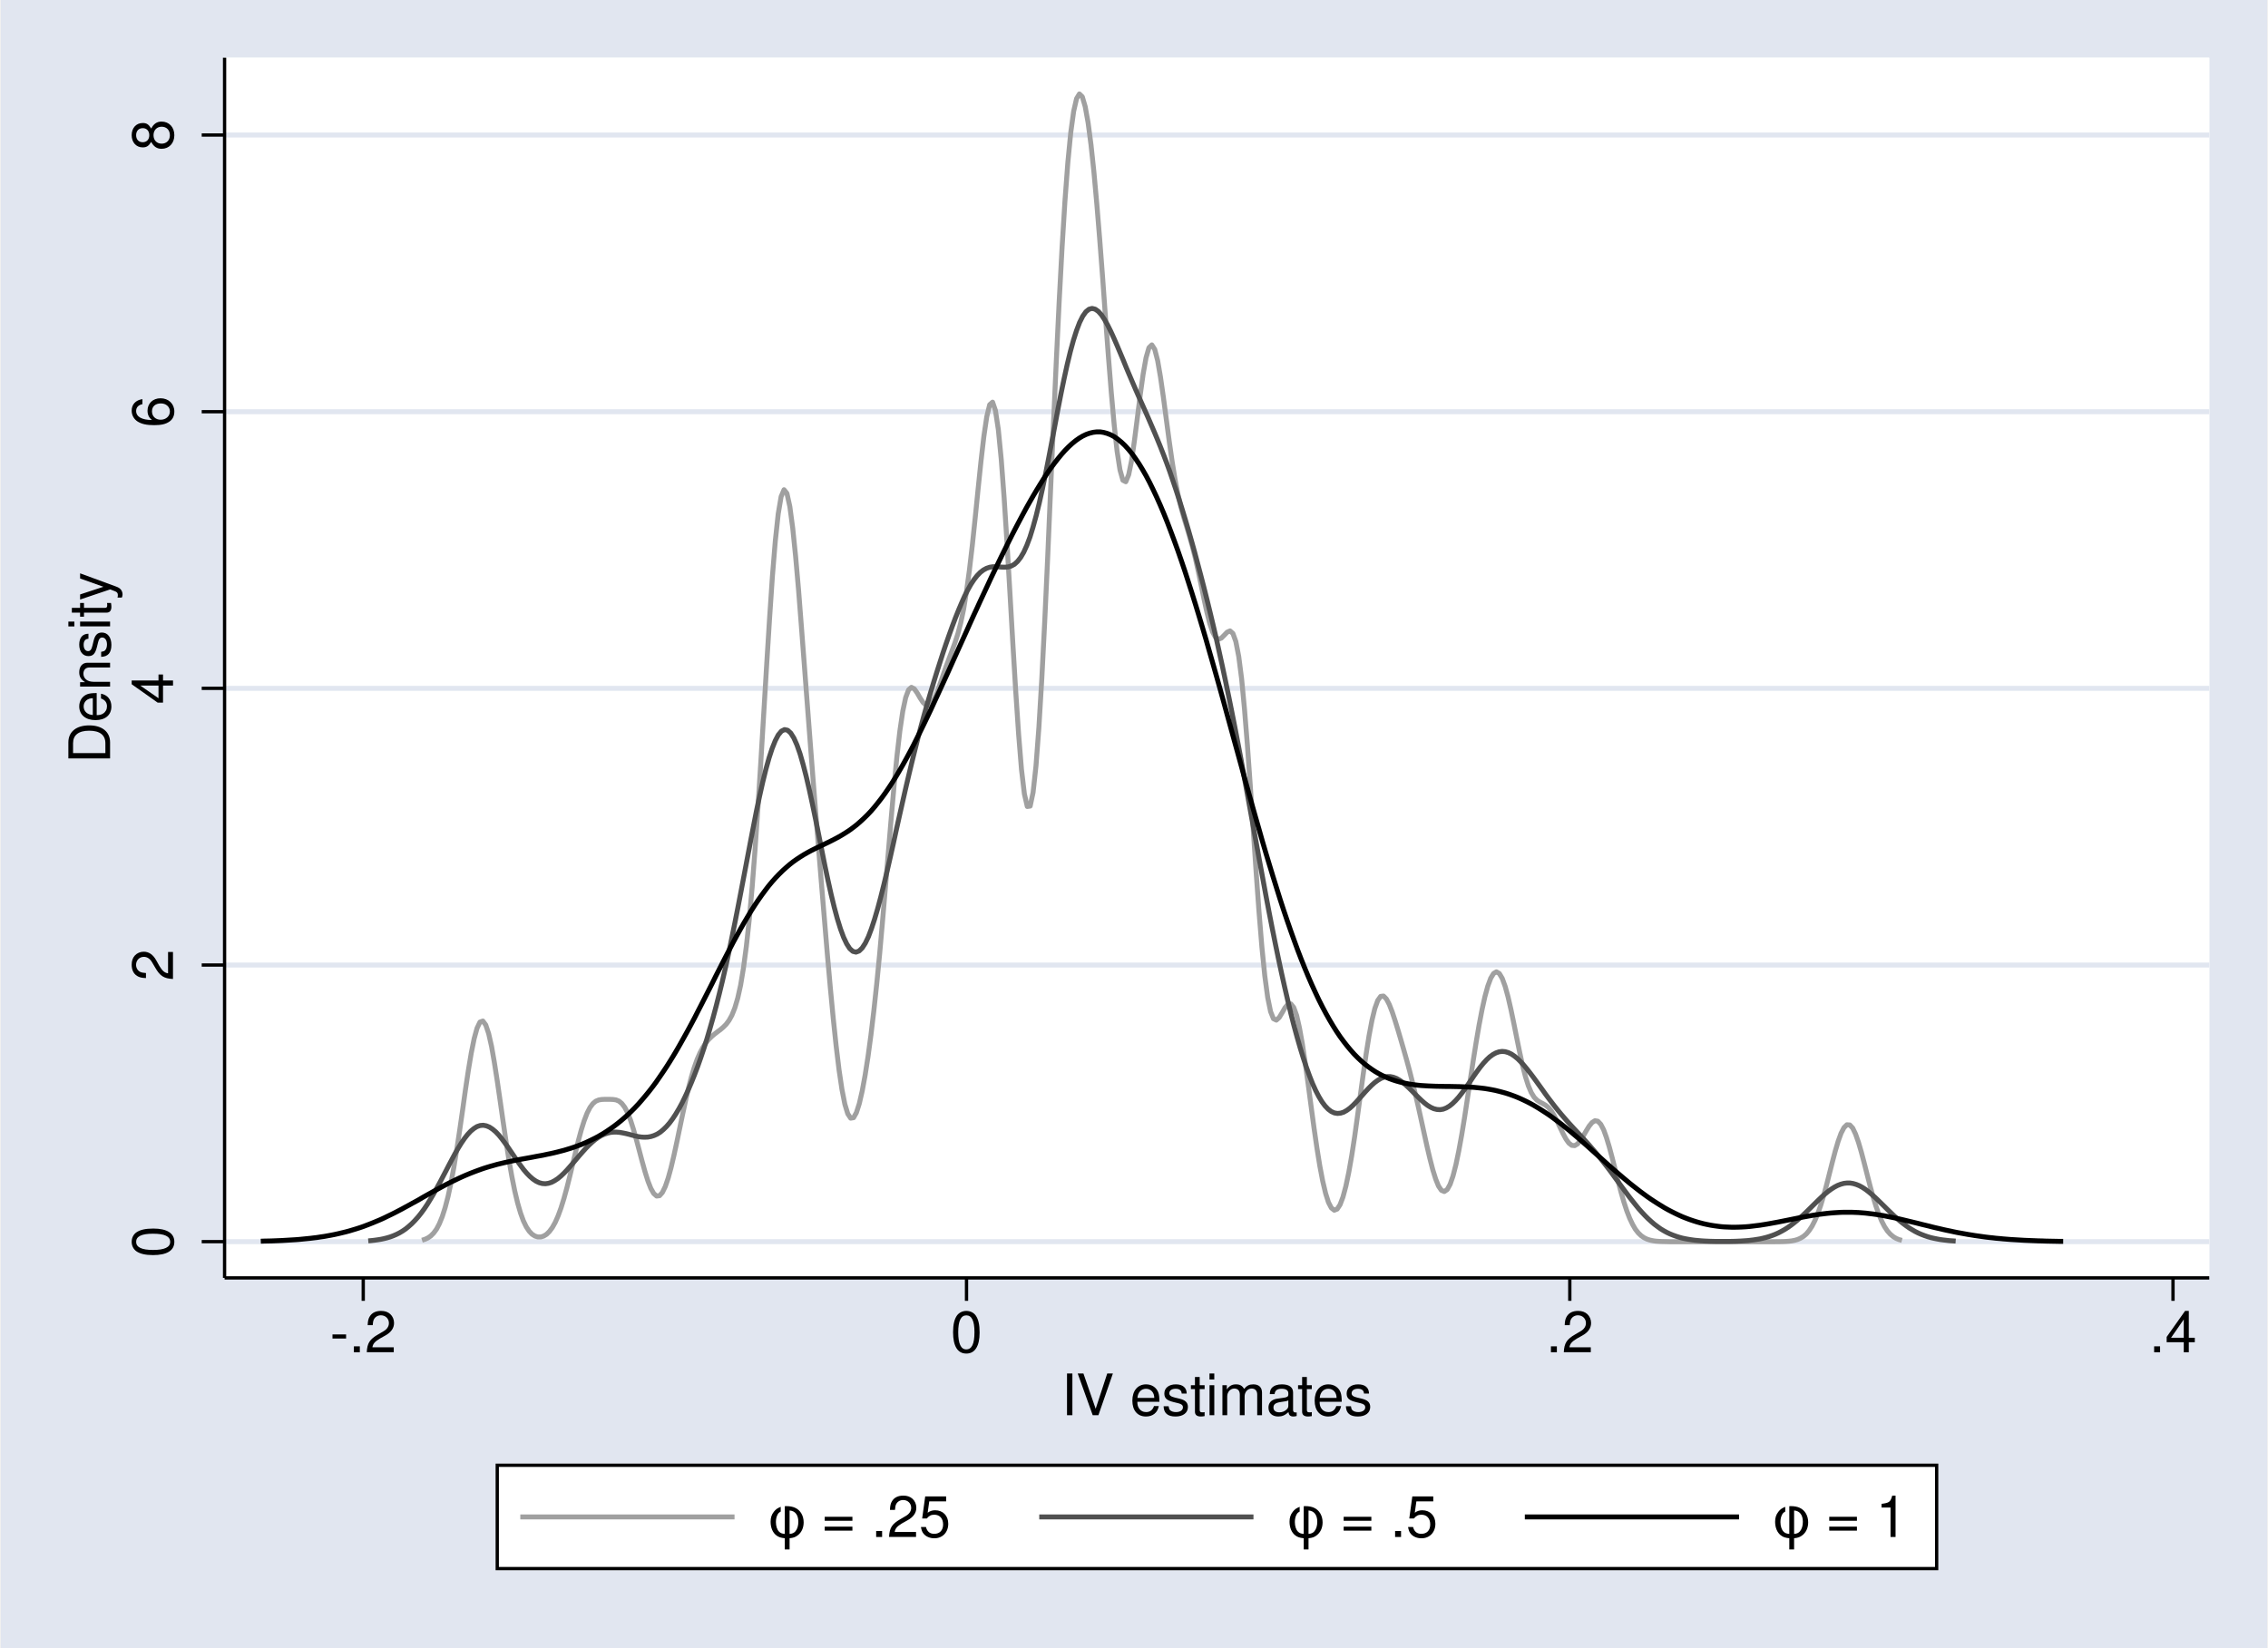
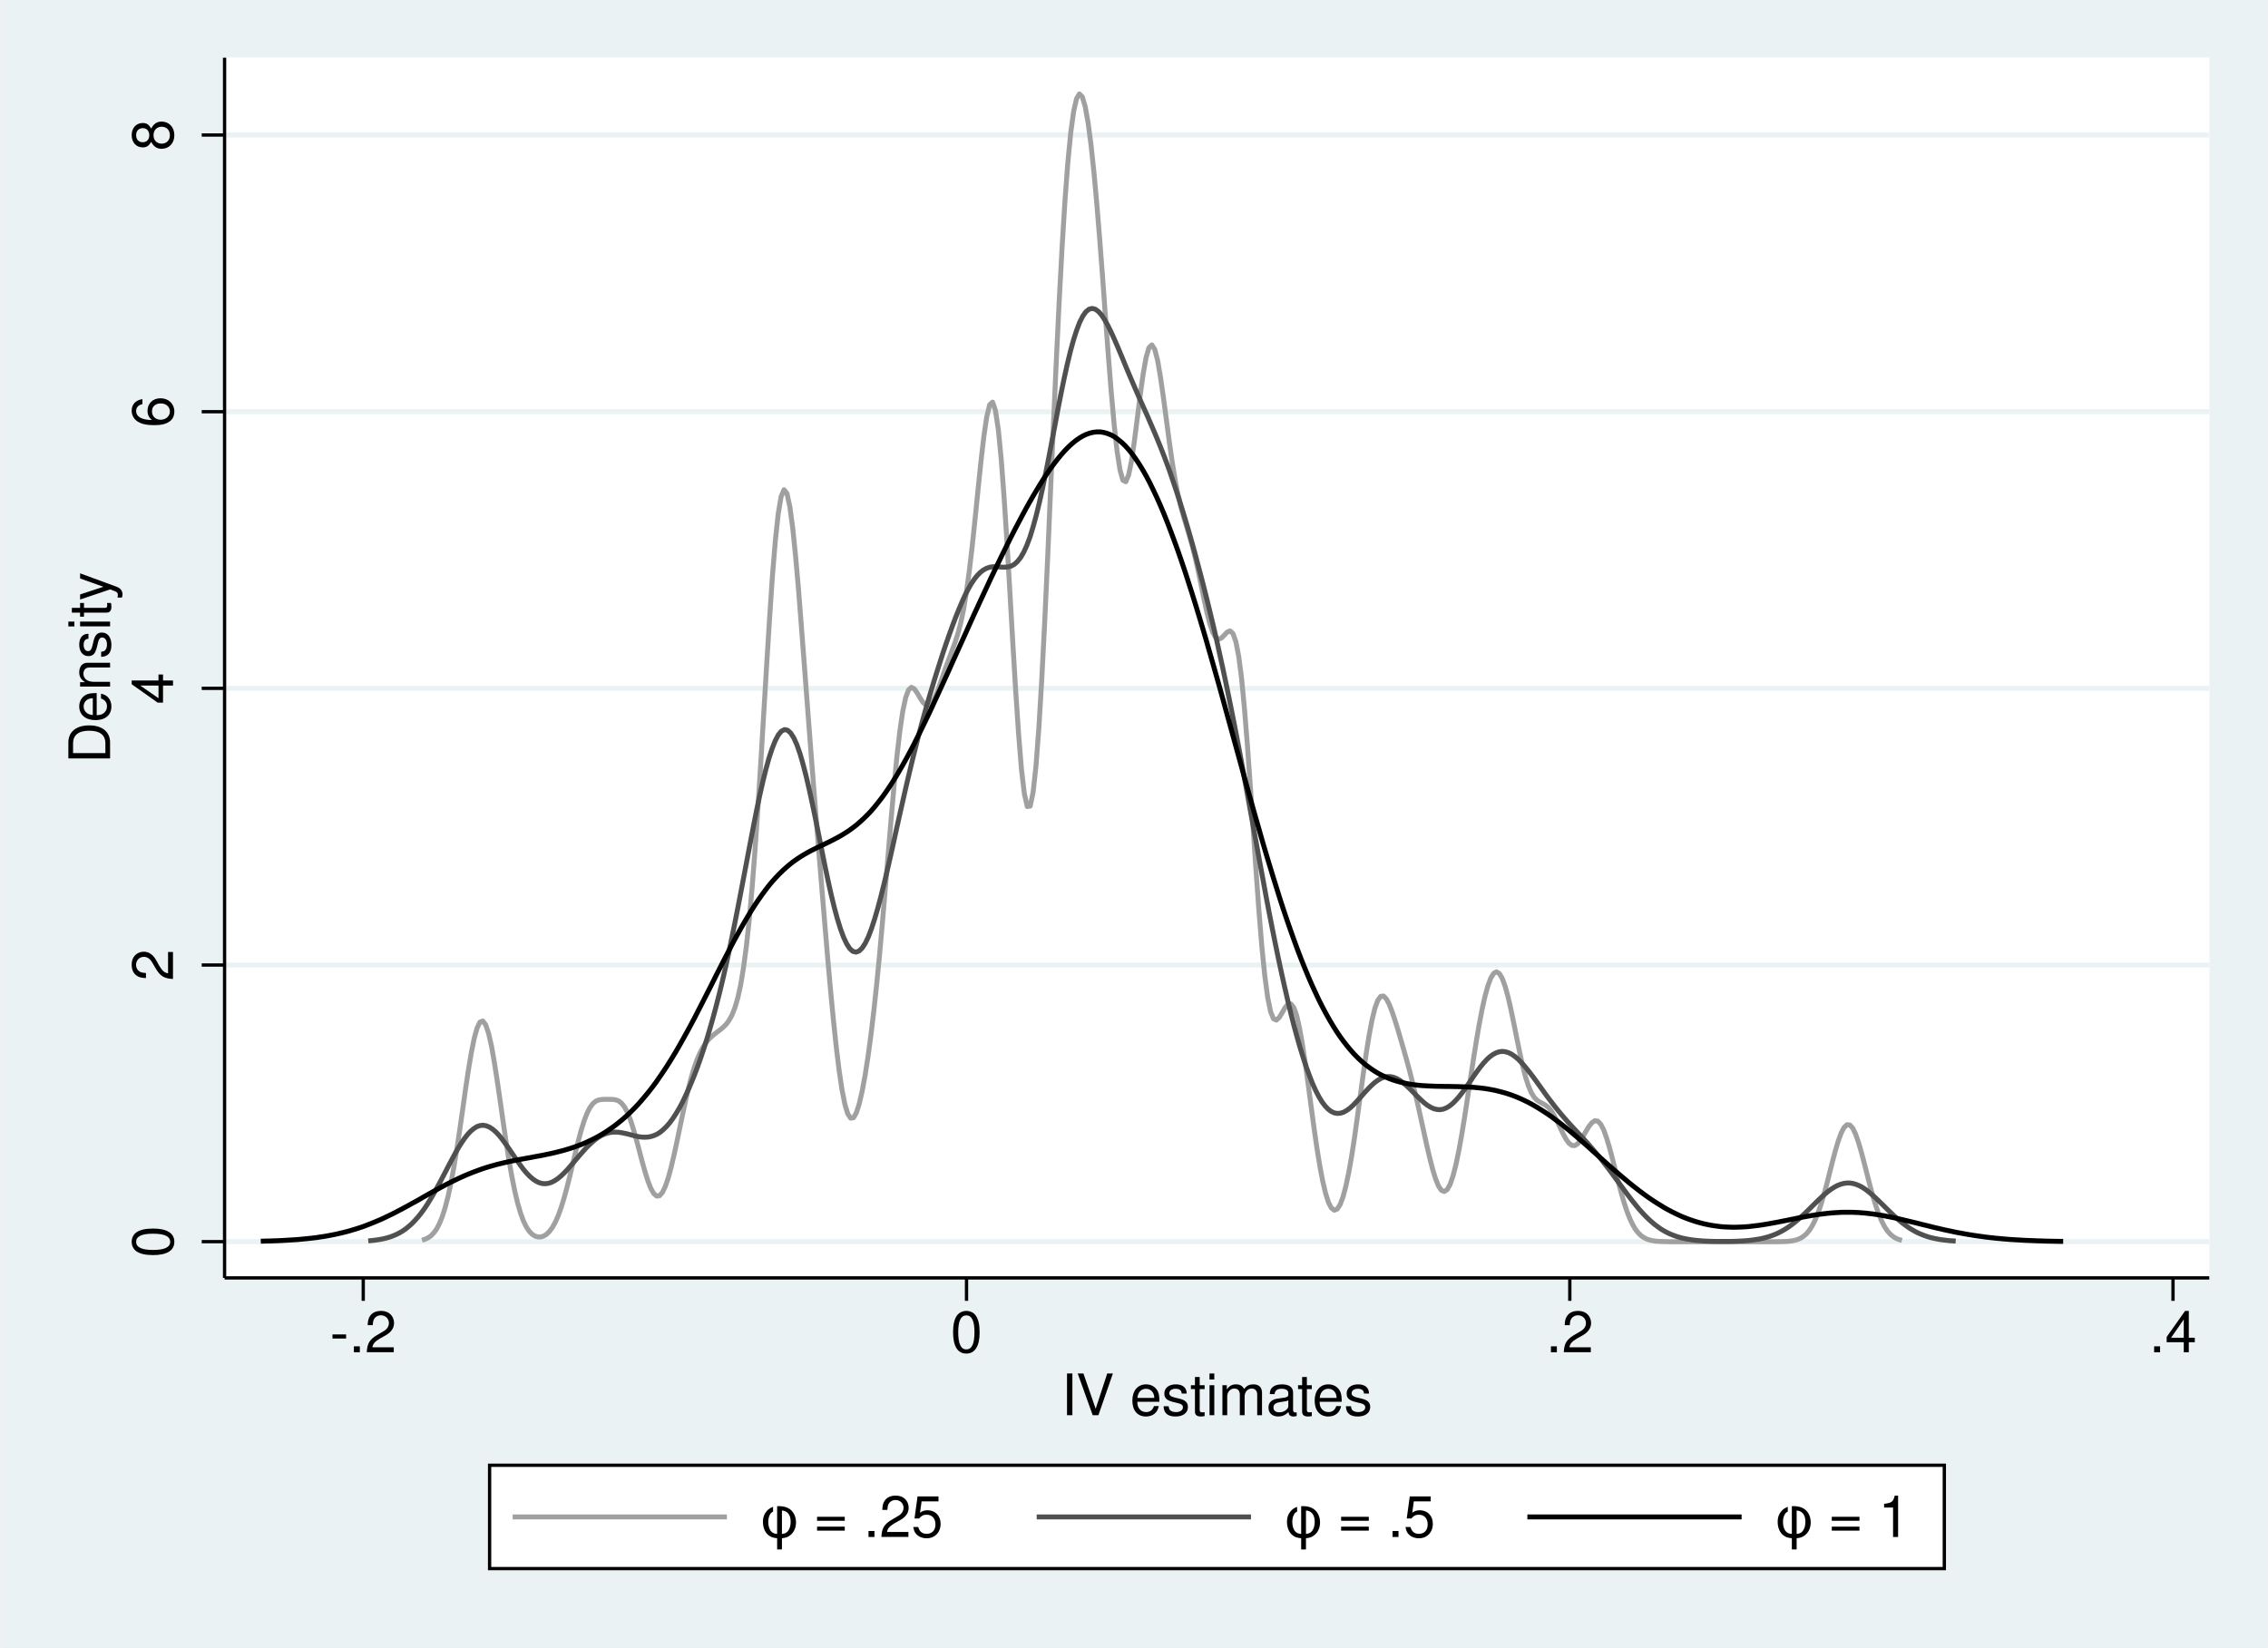
<svg xmlns="http://www.w3.org/2000/svg" version="1.1" width="600px" height="436px" viewBox="0 0 3960 2880">
-   <rect x="0" y="0" width="3960" height="2880" style="fill:#E1E6F0;stroke:none" />
-   <rect x="0.00" y="0.00" width="3959.88" height="2880.00" style="fill:#E1E6F0" />
-   <rect x="2.88" y="2.88" width="3954.12" height="2874.24" style="fill:none;stroke:#E1E6F0;stroke-width:5.76" />
+   <rect x="0" y="0" width="3960" height="2880" style="fill:#EAF2F3;stroke:none" />
+   <rect x="0.00" y="0.00" width="3959.88" height="2880.00" style="fill:#EAF2F3" />
+   <rect x="2.88" y="2.88" width="3954.12" height="2874.24" style="fill:none;stroke:#EAF2F3;stroke-width:5.76" />
  <rect x="390.80" y="100.86" width="3468.22" height="2132.77" style="fill:#FFFFFF" />
  <rect x="393.68" y="103.74" width="3462.46" height="2127.01" style="fill:none;stroke:#FFFFFF;stroke-width:5.76" />
-   <line x1="390.80" y1="2170.27" x2="3859.02" y2="2170.27" style="stroke:#E1E6F0;stroke-width:8.64" />
-   <line x1="390.80" y1="1686.77" x2="3859.02" y2="1686.77" style="stroke:#E1E6F0;stroke-width:8.64" />
-   <line x1="390.80" y1="1203.14" x2="3859.02" y2="1203.14" style="stroke:#E1E6F0;stroke-width:8.64" />
-   <line x1="390.80" y1="719.63" x2="3859.02" y2="719.63" style="stroke:#E1E6F0;stroke-width:8.64" />
-   <line x1="390.80" y1="236.00" x2="3859.02" y2="236.00" style="stroke:#E1E6F0;stroke-width:8.64" />
+   <line x1="390.80" y1="2170.27" x2="3859.02" y2="2170.27" style="stroke:#EAF2F3;stroke-width:8.64" />
+   <line x1="390.80" y1="1686.77" x2="3859.02" y2="1686.77" style="stroke:#EAF2F3;stroke-width:8.64" />
+   <line x1="390.80" y1="1203.14" x2="3859.02" y2="1203.14" style="stroke:#EAF2F3;stroke-width:8.64" />
+   <line x1="390.80" y1="719.63" x2="3859.02" y2="719.63" style="stroke:#EAF2F3;stroke-width:8.64" />
+   <line x1="390.80" y1="236.00" x2="3859.02" y2="236.00" style="stroke:#EAF2F3;stroke-width:8.64" />
  <path d=" M735.82 2167.80 L740.89 2166.19 L745.97 2163.84 L751.04 2160.37 L756.11 2155.30 L761.19 2148.37 L766.14 2138.96 L771.21 2126.46 L776.28 2110.62 L781.36 2091.07 L786.43 2067.43 L791.51 2040.08 L796.58 2009.14 L801.65 1975.48 L806.73 1940.34 L811.68 1904.94 L816.75 1871.16 L821.82 1840.84 L826.90 1815.59 L831.97 1797.15 L837.05 1786.51 L842.12 1784.65 L847.19 1791.46 L852.27 1806.56 L857.34 1828.96 L862.29 1857.30 L867.36 1889.85 L872.44 1924.74 L877.51 1960.26 L882.59 1994.79 L887.66 2027.09 L892.73 2056.05 L897.81 2081.42 L902.88 2102.70 L907.95 2120.15 L912.90 2133.76 L917.98 2144.28 L923.05 2151.96 L928.13 2157.28 L933.20 2160.50 L938.27 2162.10 L943.35 2162.10 L948.42 2160.50 L953.49 2157.40 L958.44 2152.45 L963.52 2145.64 L968.59 2136.61 L973.67 2125.10 L978.74 2111.24 L983.81 2094.91 L988.89 2076.47 L993.96 2056.29 L999.03 2035.26 L1004.11 2014.09 L1009.06 1993.67 L1014.13 1974.99 L1019.21 1958.90 L1024.28 1945.66 L1029.35 1935.76 L1034.43 1928.95 L1039.50 1924.74 L1044.57 1922.64 L1049.65 1921.77 L1054.60 1921.53 L1059.67 1921.53 L1064.74 1921.53 L1069.82 1921.77 L1074.89 1922.52 L1079.97 1924.62 L1085.04 1928.83 L1090.11 1935.51 L1095.19 1945.29 L1100.26 1958.03 L1105.21 1973.75 L1110.29 1991.57 L1115.36 2010.63 L1120.43 2029.81 L1125.51 2048.13 L1130.58 2064.21 L1135.65 2077.21 L1140.73 2086.12 L1145.80 2090.57 L1150.88 2089.96 L1155.83 2084.39 L1160.90 2073.99 L1165.97 2059.26 L1171.05 2040.70 L1176.12 2019.17 L1181.19 1995.78 L1186.27 1971.40 L1191.34 1947.14 L1196.42 1923.75 L1201.37 1902.22 L1206.44 1882.79 L1211.51 1865.96 L1216.59 1851.73 L1221.66 1840.10 L1226.73 1830.57 L1231.81 1822.89 L1236.88 1816.71 L1241.96 1811.76 L1247.03 1807.43 L1251.98 1803.59 L1257.05 1799.88 L1262.13 1795.54 L1267.20 1790.47 L1272.27 1783.66 L1277.35 1774.51 L1282.42 1761.88 L1287.49 1744.81 L1292.57 1721.91 L1297.52 1692.09 L1302.59 1654.09 L1307.67 1607.07 L1312.74 1550.51 L1317.81 1484.80 L1322.89 1410.79 L1327.96 1330.35 L1333.04 1246.20 L1338.11 1161.68 L1343.18 1080.62 L1348.13 1007.23 L1353.21 945.36 L1358.28 898.08 L1363.35 868.01 L1368.43 856.01 L1373.50 862.32 L1378.58 885.46 L1383.65 923.33 L1388.72 972.95 L1393.80 1031.12 L1398.75 1094.73 L1403.82 1161.06 L1408.89 1228.26 L1413.97 1294.84 L1419.04 1360.30 L1424.12 1424.53 L1429.19 1487.52 L1434.26 1549.65 L1439.34 1610.53 L1444.29 1669.81 L1449.36 1726.74 L1454.43 1779.95 L1459.51 1828.22 L1464.58 1870.17 L1469.66 1904.32 L1474.73 1930.07 L1479.80 1946.77 L1484.88 1954.44 L1489.95 1953.58 L1494.90 1944.79 L1499.97 1928.95 L1505.05 1906.92 L1510.12 1879.45 L1515.20 1846.78 L1520.27 1809.28 L1525.34 1766.96 L1530.42 1719.68 L1535.49 1667.83 L1540.44 1611.65 L1545.51 1552.24 L1550.59 1491.23 L1555.66 1430.72 L1560.74 1373.17 L1565.81 1321.32 L1570.88 1277.39 L1575.96 1242.98 L1581.03 1219.22 L1586.10 1205.73 L1591.05 1201.40 L1596.13 1204.13 L1601.20 1211.30 L1606.28 1220.09 L1611.35 1227.76 L1616.42 1232.46 L1621.50 1232.84 L1626.57 1228.50 L1631.64 1219.84 L1636.72 1207.84 L1641.67 1193.85 L1646.74 1179.13 L1651.82 1164.65 L1656.89 1150.91 L1661.96 1137.55 L1667.04 1123.69 L1672.11 1108.09 L1677.18 1088.91 L1682.26 1064.78 L1687.21 1034.33 L1692.28 997.21 L1697.36 953.89 L1702.43 905.75 L1707.50 855.51 L1712.58 806.38 L1717.65 762.70 L1722.72 728.29 L1727.80 707.38 L1732.87 702.92 L1737.82 717.28 L1742.90 750.69 L1747.97 802.42 L1753.04 869.99 L1758.12 949.44 L1763.19 1036.07 L1768.26 1124.43 L1773.34 1208.70 L1778.41 1283.82 L1783.36 1344.71 L1788.44 1387.65 L1793.51 1409.68 L1798.58 1408.94 L1803.66 1385.05 L1808.73 1338.65 L1813.80 1271.57 L1818.88 1186.43 L1823.95 1086.93 L1829.03 977.28 L1833.98 862.07 L1839.05 745.99 L1844.12 633.25 L1849.20 527.93 L1854.27 433.14 L1859.34 351.21 L1864.42 283.77 L1869.49 231.54 L1874.57 194.54 L1879.64 172.39 L1884.59 164.22 L1889.66 169.17 L1894.74 186.37 L1899.81 214.59 L1904.88 253.20 L1909.96 300.85 L1915.03 356.66 L1920.11 418.78 L1925.18 485.36 L1930.13 554.05 L1935.20 621.99 L1940.28 685.84 L1945.35 742.40 L1950.42 788.44 L1955.50 821.35 L1960.57 839.42 L1965.65 842.02 L1970.72 829.77 L1975.79 804.90 L1980.74 770.37 L1985.82 730.64 L1990.89 690.30 L1995.96 653.92 L2001.04 625.33 L2006.11 607.76 L2011.19 602.81 L2016.26 610.73 L2021.33 630.28 L2026.28 659.11 L2031.36 694.38 L2036.43 732.62 L2041.50 770.74 L2046.58 806.26 L2051.65 837.44 L2056.73 863.68 L2061.80 885.46 L2066.87 903.77 L2071.95 920.36 L2076.90 936.94 L2081.97 954.76 L2087.04 974.93 L2092.12 997.58 L2097.19 1021.84 L2102.27 1046.59 L2107.34 1069.85 L2112.41 1089.78 L2117.49 1104.87 L2122.56 1114.16 L2127.51 1117.25 L2132.58 1115.39 L2137.66 1110.32 L2142.73 1105.00 L2147.80 1102.77 L2152.88 1107.23 L2157.95 1121.33 L2163.03 1147.45 L2168.10 1186.80 L2173.05 1238.90 L2178.12 1302.01 L2183.20 1373.17 L2188.27 1448.29 L2193.34 1523.29 L2198.42 1593.45 L2203.49 1655.33 L2208.57 1705.82 L2213.64 1743.57 L2218.71 1768.20 L2223.66 1780.57 L2228.74 1783.05 L2233.81 1778.47 L2238.89 1770.05 L2243.96 1761.27 L2249.03 1755.32 L2254.11 1754.71 L2259.18 1761.02 L2264.25 1775.00 L2269.20 1796.78 L2274.28 1825.12 L2279.35 1858.78 L2284.43 1895.66 L2289.50 1933.90 L2294.57 1971.40 L2299.65 2006.55 L2304.72 2037.98 L2309.79 2064.59 L2314.87 2086.00 L2319.82 2101.59 L2324.89 2111.36 L2329.97 2115.32 L2335.04 2113.34 L2340.11 2105.67 L2345.19 2092.18 L2350.26 2073.25 L2355.33 2049.12 L2360.41 2020.28 L2365.48 1987.49 L2370.43 1951.72 L2375.51 1914.60 L2380.58 1877.47 L2385.65 1842.20 L2390.73 1810.40 L2395.80 1783.54 L2400.87 1762.75 L2405.95 1748.64 L2411.02 1741.59 L2415.97 1740.97 L2421.05 1746.04 L2426.12 1755.70 L2431.19 1768.69 L2436.27 1784.04 L2441.34 1800.50 L2446.41 1817.70 L2451.49 1835.27 L2456.56 1853.21 L2461.64 1871.90 L2466.59 1891.58 L2471.66 1912.24 L2476.73 1934.15 L2481.81 1957.04 L2486.88 1980.31 L2491.95 2003.33 L2497.03 2024.98 L2502.10 2044.54 L2507.18 2060.87 L2512.13 2073.12 L2517.20 2080.55 L2522.27 2082.65 L2527.35 2079.19 L2532.42 2070.03 L2537.49 2055.43 L2542.57 2035.63 L2547.64 2011.25 L2552.72 1983.28 L2557.79 1952.34 L2562.74 1919.67 L2567.81 1886.26 L2572.89 1853.21 L2577.96 1821.41 L2583.03 1791.71 L2588.11 1765.10 L2593.18 1742.21 L2598.26 1723.64 L2603.33 1709.91 L2608.40 1701.49 L2613.35 1698.65 L2618.43 1701.62 L2623.50 1710.15 L2628.57 1724.02 L2633.65 1742.45 L2638.72 1764.61 L2643.80 1788.99 L2648.87 1814.36 L2653.94 1839.11 L2658.89 1861.88 L2663.97 1881.55 L2669.04 1897.52 L2674.11 1909.52 L2679.19 1917.81 L2684.26 1923.01 L2689.34 1926.35 L2694.41 1928.95 L2699.48 1931.92 L2704.56 1936.13 L2709.51 1942.32 L2714.58 1950.48 L2719.65 1960.26 L2724.73 1971.03 L2729.80 1981.55 L2734.88 1990.95 L2739.95 1998.01 L2745.02 2001.97 L2750.10 2002.46 L2755.05 1999.49 L2760.12 1993.43 L2765.19 1985.38 L2770.27 1976.60 L2775.34 1968.31 L2780.42 1962.12 L2785.49 1958.90 L2790.56 1959.77 L2795.64 1965.09 L2800.71 1974.74 L2805.66 1988.48 L2810.73 2005.31 L2815.81 2024.37 L2820.88 2044.41 L2825.96 2064.46 L2831.03 2083.64 L2836.10 2101.09 L2841.18 2116.56 L2846.25 2129.56 L2851.32 2140.20 L2856.27 2148.74 L2861.35 2155.17 L2866.42 2160.00 L2871.50 2163.47 L2876.57 2165.94 L2881.64 2167.55 L2886.72 2168.66 L2891.79 2169.41 L2896.86 2169.78 L2901.81 2170.02 L2906.89 2170.15 L2911.96 2170.27 L2917.04 2170.40 L2922.11 2170.40 L2927.18 2170.40 L2932.26 2170.40 L2937.33 2170.40 L2942.40 2170.40 L2947.48 2170.40 L2952.43 2170.40 L2957.50 2170.40 L2962.58 2170.40 L2967.65 2170.40 L2972.72 2170.40 L2977.80 2170.40 L2982.87 2170.40 L2987.94 2170.40 L2993.02 2170.40 L2997.97 2170.40 L3003.04 2170.40 L3008.12 2170.40 L3013.19 2170.40 L3018.26 2170.40 L3023.34 2170.40 L3028.41 2170.40 L3033.48 2170.40 L3038.56 2170.40 L3043.63 2170.40 L3048.58 2170.40 L3053.66 2170.40 L3058.73 2170.40 L3063.80 2170.40 L3068.88 2170.40 L3073.95 2170.40 L3079.02 2170.40 L3084.10 2170.40 L3089.17 2170.40 L3094.25 2170.40 L3099.20 2170.40 L3104.27 2170.27 L3109.34 2170.27 L3114.42 2170.15 L3119.49 2169.90 L3124.56 2169.53 L3129.64 2168.91 L3134.71 2167.92 L3139.79 2166.44 L3144.74 2164.21 L3149.81 2161.11 L3154.88 2156.78 L3159.96 2150.72 L3165.03 2142.92 L3170.10 2132.90 L3175.18 2120.65 L3180.25 2106.04 L3185.33 2089.21 L3190.40 2070.53 L3195.35 2050.85 L3200.42 2030.92 L3205.50 2011.74 L3210.57 1994.66 L3215.64 1980.68 L3220.72 1970.90 L3225.79 1965.95 L3230.87 1966.33 L3235.94 1971.77 L3240.89 1982.17 L3245.96 1996.52 L3251.04 2013.85 L3256.11 2033.15 L3261.18 2053.08 L3266.26 2072.75 L3271.33 2091.19 L3276.41 2107.78 L3281.48 2122.13 L3286.55 2134.26 L3291.50 2143.91 L3296.58 2151.58 L3301.65 2157.28 L3306.72 2161.49 L3311.80 2164.58 L3316.87 2166.68 L3321.95 2168.04" stroke-linejoin="round" style="fill:none;stroke:#A0A0A0;stroke-width:8.64" />
  <path d=" M641.89 2168.91 L647.34 2168.42 L652.78 2167.80 L658.23 2167.05 L663.67 2166.19 L668.99 2165.07 L674.44 2163.71 L679.88 2162.10 L685.33 2160.12 L690.77 2157.77 L696.22 2155.05 L701.66 2151.83 L707.11 2148.12 L712.43 2143.79 L717.87 2138.96 L723.32 2133.39 L728.76 2127.33 L734.21 2120.52 L739.65 2113.10 L745.10 2104.93 L750.42 2096.27 L755.87 2087.11 L761.31 2077.33 L766.76 2067.31 L772.20 2056.91 L777.65 2046.52 L783.09 2036.00 L788.54 2025.73 L793.86 2015.83 L799.30 2006.42 L804.75 1997.63 L810.19 1989.71 L815.64 1982.78 L821.08 1976.97 L826.53 1972.51 L831.85 1969.17 L837.29 1967.32 L842.74 1966.82 L848.18 1967.81 L853.63 1970.04 L859.07 1973.63 L864.52 1978.21 L869.96 1983.90 L875.28 1990.46 L880.73 1997.76 L886.17 2005.43 L891.62 2013.48 L897.06 2021.52 L902.51 2029.44 L907.95 2036.99 L913.28 2044.17 L918.72 2050.60 L924.17 2056.17 L929.61 2060.87 L935.06 2064.59 L940.50 2067.18 L945.95 2068.67 L951.39 2069.04 L956.71 2068.30 L962.16 2066.57 L967.60 2063.72 L973.05 2060.13 L978.49 2055.68 L983.94 2050.48 L989.38 2044.79 L994.70 2038.72 L1000.15 2032.41 L1005.59 2025.97 L1011.04 2019.54 L1016.48 2013.35 L1021.93 2007.29 L1027.37 2001.72 L1032.82 1996.64 L1038.14 1992.07 L1043.58 1988.23 L1049.03 1984.89 L1054.47 1982.41 L1059.92 1980.56 L1065.36 1979.32 L1070.81 1978.82 L1076.13 1978.82 L1081.58 1979.32 L1087.02 1980.31 L1092.46 1981.42 L1097.91 1982.78 L1103.36 1984.27 L1108.80 1985.63 L1114.12 1986.74 L1119.57 1987.49 L1125.01 1987.73 L1130.46 1987.49 L1135.90 1986.50 L1141.35 1984.76 L1146.79 1982.29 L1152.24 1978.82 L1157.56 1974.37 L1163.00 1969.05 L1168.45 1962.74 L1173.89 1955.43 L1179.34 1947.14 L1184.78 1937.99 L1190.23 1927.96 L1195.55 1916.95 L1200.99 1905.19 L1206.44 1892.44 L1211.88 1878.95 L1217.33 1864.60 L1222.77 1849.25 L1228.22 1833.04 L1233.66 1815.96 L1238.98 1797.77 L1244.43 1778.71 L1249.88 1758.42 L1255.32 1737.01 L1260.77 1714.61 L1266.21 1690.97 L1271.66 1666.22 L1276.98 1640.36 L1282.42 1613.63 L1287.87 1586.03 L1293.31 1557.81 L1298.76 1529.23 L1304.20 1500.52 L1309.65 1471.93 L1315.09 1443.84 L1320.41 1416.73 L1325.86 1390.87 L1331.30 1366.74 L1336.75 1344.59 L1342.19 1325.03 L1347.64 1308.33 L1353.08 1294.71 L1358.40 1284.57 L1363.85 1278.01 L1369.29 1275.28 L1374.74 1276.40 L1380.18 1281.35 L1385.63 1290.01 L1391.07 1302.26 L1396.52 1317.85 L1401.84 1336.42 L1407.29 1357.58 L1412.73 1380.97 L1418.18 1406.09 L1423.62 1432.33 L1429.07 1459.31 L1434.51 1486.41 L1439.83 1513.14 L1445.28 1538.88 L1450.72 1563.26 L1456.17 1585.78 L1461.61 1605.95 L1467.06 1623.53 L1472.50 1638.25 L1477.95 1649.76 L1483.27 1658.05 L1488.71 1662.88 L1494.16 1664.24 L1499.60 1662.26 L1505.05 1656.94 L1510.49 1648.53 L1515.94 1637.14 L1521.26 1623.03 L1526.70 1606.45 L1532.15 1587.89 L1537.59 1567.47 L1543.04 1545.69 L1548.48 1522.79 L1553.93 1499.03 L1559.37 1474.77 L1564.70 1450.27 L1570.14 1425.89 L1575.59 1401.76 L1581.03 1377.88 L1586.48 1354.61 L1591.92 1331.96 L1597.37 1310.06 L1602.69 1288.90 L1608.13 1268.35 L1613.58 1248.43 L1619.02 1229.25 L1624.47 1210.68 L1629.91 1192.62 L1635.36 1175.04 L1640.80 1157.96 L1646.12 1141.38 L1651.57 1125.29 L1657.01 1109.70 L1662.46 1094.60 L1667.90 1080.12 L1673.35 1066.51 L1678.79 1053.64 L1684.11 1041.76 L1689.56 1030.99 L1695.00 1021.34 L1700.45 1013.05 L1705.89 1006.12 L1711.34 1000.55 L1716.78 996.34 L1722.23 993.37 L1727.55 991.52 L1733.00 990.65 L1738.44 990.53 L1743.89 990.90 L1749.33 991.27 L1754.78 991.39 L1760.22 990.90 L1765.54 989.29 L1770.99 986.32 L1776.43 981.37 L1781.88 974.44 L1787.32 965.16 L1792.77 953.15 L1798.21 938.67 L1803.53 921.35 L1808.98 901.55 L1814.42 879.39 L1819.87 855.02 L1825.31 828.90 L1830.76 801.43 L1836.20 773.09 L1841.65 744.38 L1846.97 715.92 L1852.41 688.20 L1857.86 661.84 L1863.30 637.08 L1868.75 614.56 L1874.19 594.64 L1879.64 577.56 L1884.96 563.58 L1890.41 552.68 L1895.85 545.01 L1901.30 540.56 L1906.74 539.07 L1912.19 540.43 L1917.63 544.27 L1923.08 550.33 L1928.40 558.38 L1933.84 568.03 L1939.29 578.92 L1944.73 590.80 L1950.18 603.30 L1955.62 616.17 L1961.07 629.16 L1966.39 642.28 L1971.83 655.15 L1977.28 667.90 L1982.72 680.52 L1988.17 692.90 L1993.61 705.15 L1999.06 717.40 L2004.50 729.53 L2009.82 741.90 L2015.27 754.53 L2020.71 767.52 L2026.16 780.89 L2031.60 794.75 L2037.05 809.10 L2042.49 824.08 L2047.82 839.67 L2053.26 855.88 L2058.71 872.59 L2064.15 890.04 L2069.59 907.98 L2075.04 926.42 L2080.49 945.48 L2085.93 965.03 L2091.25 985.08 L2096.70 1005.62 L2102.14 1026.66 L2107.59 1048.32 L2113.03 1070.59 L2118.48 1093.37 L2123.92 1116.75 L2129.24 1140.89 L2134.69 1165.76 L2140.13 1191.38 L2145.58 1217.61 L2151.02 1244.59 L2156.47 1272.19 L2161.91 1300.41 L2167.36 1329.24 L2172.68 1358.57 L2178.12 1388.15 L2183.57 1417.97 L2189.01 1447.92 L2194.46 1477.87 L2199.90 1507.69 L2205.35 1537.15 L2210.67 1566.11 L2216.11 1594.69 L2221.56 1622.54 L2227.01 1649.64 L2232.45 1675.87 L2237.90 1701.24 L2243.34 1725.62 L2248.79 1749.14 L2254.11 1771.41 L2259.55 1792.70 L2265.00 1812.75 L2270.44 1831.68 L2275.89 1849.38 L2281.33 1865.71 L2286.78 1880.69 L2292.10 1894.18 L2297.54 1906.18 L2302.99 1916.70 L2308.43 1925.73 L2313.88 1933.04 L2319.32 1938.73 L2324.77 1942.81 L2330.21 1945.29 L2335.53 1946.15 L2340.98 1945.66 L2346.42 1943.93 L2351.87 1940.83 L2357.31 1936.87 L2362.76 1931.92 L2368.20 1926.35 L2373.53 1920.41 L2378.97 1914.35 L2384.42 1908.16 L2389.86 1902.34 L2395.30 1896.90 L2400.75 1892.07 L2406.20 1888.11 L2411.64 1884.90 L2416.96 1882.79 L2422.41 1881.80 L2427.85 1881.80 L2433.30 1882.92 L2438.74 1885.02 L2444.19 1888.11 L2449.63 1891.95 L2454.95 1896.53 L2460.40 1901.60 L2465.84 1906.92 L2471.29 1912.49 L2476.73 1917.94 L2482.18 1923.14 L2487.62 1927.96 L2492.94 1932.05 L2498.39 1935.39 L2503.83 1937.86 L2509.28 1939.22 L2514.72 1939.59 L2520.17 1938.73 L2525.61 1936.62 L2531.06 1933.41 L2536.38 1929.20 L2541.82 1923.88 L2547.27 1917.81 L2552.72 1910.88 L2558.16 1903.58 L2563.61 1895.79 L2569.05 1887.87 L2574.37 1879.94 L2579.82 1872.27 L2585.26 1864.97 L2590.71 1858.29 L2596.15 1852.35 L2601.60 1847.27 L2607.04 1843.31 L2612.49 1840.34 L2617.81 1838.49 L2623.25 1837.74 L2628.70 1838.24 L2634.14 1839.85 L2639.59 1842.45 L2645.03 1846.16 L2650.48 1850.62 L2655.80 1855.94 L2661.24 1861.88 L2666.69 1868.44 L2672.13 1875.37 L2677.58 1882.54 L2683.02 1889.97 L2688.47 1897.52 L2693.91 1905.07 L2699.24 1912.62 L2704.68 1919.92 L2710.13 1927.10 L2715.57 1934.15 L2721.02 1940.96 L2726.46 1947.51 L2731.91 1953.83 L2737.23 1960.01 L2742.67 1965.95 L2748.12 1971.89 L2753.56 1977.71 L2759.01 1983.53 L2764.45 1989.34 L2769.90 1995.28 L2775.34 2001.35 L2780.66 2007.54 L2786.11 2013.85 L2791.55 2020.28 L2797.00 2027.09 L2802.44 2034.02 L2807.89 2041.07 L2813.33 2048.25 L2818.65 2055.68 L2824.10 2063.10 L2829.54 2070.53 L2834.99 2077.95 L2840.43 2085.25 L2845.88 2092.55 L2851.32 2099.48 L2856.77 2106.29 L2862.09 2112.85 L2867.54 2118.91 L2872.98 2124.73 L2878.43 2130.18 L2883.87 2135.13 L2889.32 2139.83 L2894.76 2143.91 L2900.08 2147.75 L2905.53 2151.09 L2910.97 2154.06 L2916.42 2156.66 L2921.86 2158.89 L2927.31 2160.87 L2932.75 2162.60 L2938.20 2164.08 L2943.52 2165.20 L2948.96 2166.19 L2954.41 2167.05 L2959.85 2167.80 L2965.30 2168.29 L2970.74 2168.79 L2976.19 2169.16 L2981.51 2169.41 L2986.95 2169.65 L2992.40 2169.78 L2997.84 2169.90 L3003.29 2169.90 L3008.73 2169.90 L3014.18 2169.90 L3019.62 2169.90 L3024.95 2169.78 L3030.39 2169.65 L3035.84 2169.41 L3041.28 2169.16 L3046.73 2168.79 L3052.17 2168.42 L3057.62 2167.80 L3062.94 2167.18 L3068.38 2166.31 L3073.83 2165.45 L3079.27 2164.21 L3084.72 2162.85 L3090.16 2161.24 L3095.61 2159.38 L3100.93 2157.28 L3106.37 2154.80 L3111.82 2151.96 L3117.26 2148.86 L3122.71 2145.40 L3128.15 2141.56 L3133.60 2137.35 L3139.04 2132.90 L3144.36 2128.20 L3149.81 2123.25 L3155.25 2118.05 L3160.70 2112.73 L3166.14 2107.28 L3171.59 2101.96 L3177.03 2096.64 L3182.36 2091.56 L3187.80 2086.74 L3193.25 2082.28 L3198.69 2078.32 L3204.14 2074.86 L3209.58 2072.01 L3215.03 2069.91 L3220.47 2068.42 L3225.79 2067.80 L3231.24 2067.80 L3236.68 2068.67 L3242.13 2070.28 L3247.57 2072.51 L3253.02 2075.48 L3258.46 2079.06 L3263.78 2083.15 L3269.23 2087.73 L3274.67 2092.55 L3280.12 2097.75 L3285.56 2103.07 L3291.01 2108.39 L3296.45 2113.84 L3301.90 2119.04 L3307.22 2124.24 L3312.66 2129.19 L3318.11 2133.89 L3323.55 2138.22 L3329.00 2142.30 L3334.44 2146.14 L3339.89 2149.48 L3345.21 2152.57 L3350.66 2155.30 L3356.10 2157.65 L3361.55 2159.75 L3366.99 2161.61 L3372.44 2163.22 L3377.88 2164.46 L3383.33 2165.57 L3388.65 2166.56 L3394.09 2167.30 L3399.54 2167.92 L3404.98 2168.54 L3410.43 2168.91 L3415.87 2169.28" stroke-linejoin="round" style="fill:none;stroke:#505050;stroke-width:8.64" />
  <path d=" M454.04 2169.53 L460.23 2169.28 L466.41 2169.16 L472.60 2169.03 L478.79 2168.79 L484.85 2168.54 L491.04 2168.29 L497.23 2167.92 L503.42 2167.55 L509.60 2167.18 L515.67 2166.81 L521.85 2166.31 L528.04 2165.69 L534.23 2165.07 L540.42 2164.46 L546.48 2163.71 L552.67 2162.97 L558.86 2161.98 L565.04 2161.11 L571.23 2160.00 L577.29 2158.89 L583.48 2157.65 L589.67 2156.29 L595.86 2154.80 L602.04 2153.32 L608.11 2151.71 L614.29 2149.85 L620.48 2148.00 L626.67 2146.02 L632.86 2143.91 L639.04 2141.56 L645.11 2139.21 L651.30 2136.73 L657.48 2134.14 L663.67 2131.54 L669.86 2128.69 L675.92 2125.72 L682.11 2122.75 L688.30 2119.66 L694.49 2116.44 L700.67 2113.22 L706.74 2109.88 L712.92 2106.54 L719.11 2103.07 L725.30 2099.73 L731.49 2096.27 L737.55 2092.68 L743.74 2089.21 L749.93 2085.75 L756.11 2082.28 L762.30 2078.94 L768.36 2075.60 L774.55 2072.26 L780.74 2069.04 L786.93 2065.95 L793.11 2062.98 L799.18 2060.01 L805.37 2057.16 L811.55 2054.44 L817.74 2051.84 L823.93 2049.36 L830.12 2047.01 L836.18 2044.79 L842.37 2042.56 L848.55 2040.58 L854.74 2038.72 L860.93 2036.99 L866.99 2035.26 L873.18 2033.77 L879.37 2032.29 L885.56 2030.92 L891.74 2029.56 L897.81 2028.33 L903.99 2027.09 L910.18 2025.97 L916.37 2024.86 L922.56 2023.75 L928.62 2022.63 L934.81 2021.40 L941.00 2020.28 L947.18 2019.17 L953.37 2017.81 L959.43 2016.57 L965.62 2015.21 L971.81 2013.72 L978.00 2012.11 L984.18 2010.51 L990.25 2008.65 L996.44 2006.79 L1002.62 2004.69 L1008.81 2002.46 L1015.00 2000.11 L1021.19 1997.51 L1027.25 1994.66 L1033.44 1991.69 L1039.62 1988.60 L1045.81 1985.14 L1052.00 1981.55 L1058.06 1977.71 L1064.25 1973.50 L1070.44 1969.17 L1076.63 1964.47 L1082.81 1959.52 L1088.88 1954.32 L1095.06 1948.75 L1101.25 1942.81 L1107.44 1936.62 L1113.63 1930.07 L1119.69 1923.14 L1125.88 1915.83 L1132.07 1908.28 L1138.25 1900.36 L1144.44 1892.07 L1150.50 1883.29 L1156.69 1874.25 L1162.88 1864.97 L1169.07 1855.19 L1175.25 1845.17 L1181.44 1834.77 L1187.51 1824.13 L1193.69 1813.12 L1199.88 1801.98 L1206.07 1790.47 L1212.26 1778.84 L1218.32 1766.96 L1224.51 1754.95 L1230.69 1742.83 L1236.88 1730.70 L1243.07 1718.45 L1249.13 1706.19 L1255.32 1694.07 L1261.51 1681.94 L1267.70 1669.93 L1273.88 1658.05 L1279.95 1646.42 L1286.13 1635.04 L1292.32 1623.90 L1298.51 1613.01 L1304.70 1602.61 L1310.76 1592.46 L1316.95 1582.81 L1323.14 1573.53 L1329.32 1564.74 L1335.51 1556.33 L1341.57 1548.41 L1347.76 1540.98 L1353.95 1534.05 L1360.14 1527.62 L1366.32 1521.55 L1372.51 1515.98 L1378.58 1510.79 L1384.76 1505.96 L1390.95 1501.63 L1397.14 1497.55 L1403.33 1493.71 L1409.39 1490.24 L1415.58 1486.90 L1421.76 1483.81 L1427.95 1480.72 L1434.14 1477.87 L1440.20 1474.90 L1446.39 1471.93 L1452.58 1468.83 L1458.77 1465.62 L1464.95 1462.28 L1471.02 1458.69 L1477.20 1454.85 L1483.39 1450.77 L1489.58 1446.19 L1495.77 1441.36 L1501.83 1436.04 L1508.02 1430.35 L1514.21 1424.28 L1520.39 1417.72 L1526.58 1410.55 L1532.64 1403.00 L1538.83 1395.08 L1545.02 1386.54 L1551.21 1377.50 L1557.39 1368.10 L1563.58 1358.20 L1569.65 1347.93 L1575.83 1337.28 L1582.02 1326.15 L1588.21 1314.64 L1594.40 1302.88 L1600.46 1290.75 L1606.65 1278.38 L1612.83 1265.75 L1619.02 1252.88 L1625.21 1239.89 L1631.27 1226.65 L1637.46 1213.28 L1643.65 1199.79 L1649.84 1186.30 L1656.02 1172.69 L1662.09 1159.08 L1668.27 1145.34 L1674.46 1131.61 L1680.65 1117.99 L1686.84 1104.38 L1692.90 1090.77 L1699.09 1077.15 L1705.28 1063.79 L1711.46 1050.30 L1717.65 1037.06 L1723.84 1023.82 L1729.90 1010.70 L1736.09 997.83 L1742.28 984.96 L1748.46 972.21 L1754.65 959.71 L1760.72 947.34 L1766.90 935.08 L1773.09 923.08 L1779.28 911.32 L1785.47 899.69 L1791.53 888.43 L1797.72 877.41 L1803.90 866.65 L1810.09 856.25 L1816.28 846.11 L1822.34 836.45 L1828.53 827.05 L1834.72 818.14 L1840.91 809.72 L1847.09 801.80 L1853.16 794.38 L1859.34 787.45 L1865.53 781.13 L1871.72 775.44 L1877.91 770.37 L1883.97 766.04 L1890.16 762.32 L1896.35 759.35 L1902.53 757.13 L1908.72 755.64 L1914.91 754.90 L1920.97 754.90 L1927.16 755.89 L1933.35 757.62 L1939.53 760.10 L1945.72 763.44 L1951.79 767.77 L1957.97 772.84 L1964.16 778.66 L1970.35 785.47 L1976.54 793.01 L1982.60 801.55 L1988.79 810.71 L1994.97 820.86 L2001.16 831.63 L2007.35 843.38 L2013.41 855.76 L2019.60 868.88 L2025.79 882.74 L2031.98 897.34 L2038.16 912.68 L2044.23 928.65 L2050.41 945.23 L2056.60 962.31 L2062.79 980.13 L2068.98 998.45 L2075.04 1017.26 L2081.23 1036.56 L2087.42 1056.36 L2093.60 1076.66 L2099.79 1097.20 L2105.98 1118.24 L2112.04 1139.53 L2118.23 1161.06 L2124.42 1182.84 L2130.60 1204.87 L2136.79 1227.14 L2142.86 1249.42 L2149.04 1271.82 L2155.23 1294.34 L2161.42 1316.74 L2167.61 1339.26 L2173.67 1361.54 L2179.86 1383.82 L2186.04 1405.84 L2192.23 1427.75 L2198.42 1449.28 L2204.48 1470.69 L2210.67 1491.73 L2216.86 1512.27 L2223.05 1532.57 L2229.23 1552.37 L2235.30 1571.80 L2241.48 1590.73 L2247.67 1609.05 L2253.86 1626.87 L2260.05 1644.19 L2266.11 1660.78 L2272.30 1676.86 L2278.49 1692.33 L2284.67 1707.18 L2290.86 1721.42 L2297.05 1734.91 L2303.11 1747.78 L2309.30 1760.03 L2315.49 1771.66 L2321.67 1782.67 L2327.86 1793.07 L2333.93 1802.72 L2340.11 1811.88 L2346.30 1820.30 L2352.49 1828.22 L2358.68 1835.64 L2364.74 1842.45 L2370.93 1848.76 L2377.11 1854.58 L2383.30 1859.90 L2389.49 1864.72 L2395.55 1869.05 L2401.74 1873.14 L2407.93 1876.73 L2414.11 1879.94 L2420.30 1882.79 L2426.37 1885.39 L2432.55 1887.62 L2438.74 1889.60 L2444.93 1891.33 L2451.12 1892.82 L2457.30 1894.05 L2463.37 1895.17 L2469.55 1896.03 L2475.74 1896.78 L2481.93 1897.39 L2488.12 1897.77 L2494.18 1898.14 L2500.37 1898.38 L2506.56 1898.63 L2512.74 1898.76 L2518.93 1898.88 L2525.00 1899.00 L2531.18 1899.00 L2537.37 1899.13 L2543.56 1899.25 L2549.75 1899.37 L2555.81 1899.62 L2562.00 1899.87 L2568.18 1900.24 L2574.37 1900.61 L2580.56 1901.23 L2586.62 1901.85 L2592.81 1902.59 L2599.00 1903.58 L2605.19 1904.70 L2611.37 1905.93 L2617.44 1907.42 L2623.62 1909.03 L2629.81 1910.76 L2636.00 1912.74 L2642.19 1914.97 L2648.37 1917.32 L2654.44 1919.92 L2660.63 1922.76 L2666.81 1925.73 L2673.00 1928.95 L2679.19 1932.42 L2685.25 1936.01 L2691.44 1939.84 L2697.63 1943.80 L2703.81 1947.89 L2710.00 1952.22 L2716.07 1956.80 L2722.25 1961.38 L2728.44 1966.20 L2734.63 1971.15 L2740.82 1976.10 L2746.88 1981.30 L2753.07 1986.50 L2759.25 1991.82 L2765.44 1997.26 L2771.63 2002.71 L2777.69 2008.15 L2783.88 2013.72 L2790.07 2019.29 L2796.26 2024.74 L2802.44 2030.31 L2808.51 2035.75 L2814.69 2041.20 L2820.88 2046.64 L2827.07 2051.96 L2833.26 2057.28 L2839.44 2062.48 L2845.51 2067.56 L2851.70 2072.51 L2857.88 2077.33 L2864.07 2082.16 L2870.26 2086.74 L2876.32 2091.19 L2882.51 2095.52 L2888.70 2099.61 L2894.88 2103.57 L2901.07 2107.40 L2907.14 2111.12 L2913.32 2114.58 L2919.51 2117.80 L2925.70 2120.89 L2931.89 2123.86 L2937.95 2126.59 L2944.14 2129.06 L2950.32 2131.41 L2956.51 2133.52 L2962.70 2135.50 L2968.76 2137.23 L2974.95 2138.84 L2981.14 2140.20 L2987.33 2141.44 L2993.51 2142.43 L2999.70 2143.29 L3005.76 2144.04 L3011.95 2144.53 L3018.14 2144.78 L3024.33 2145.03 L3030.51 2145.03 L3036.58 2144.90 L3042.77 2144.65 L3048.95 2144.28 L3055.14 2143.79 L3061.33 2143.05 L3067.39 2142.30 L3073.58 2141.56 L3079.77 2140.57 L3085.95 2139.58 L3092.14 2138.47 L3098.21 2137.35 L3104.39 2136.24 L3110.58 2135.00 L3116.77 2133.76 L3122.96 2132.53 L3129.02 2131.29 L3135.21 2130.05 L3141.39 2128.81 L3147.58 2127.58 L3153.77 2126.46 L3159.83 2125.35 L3166.02 2124.24 L3172.21 2123.25 L3178.40 2122.38 L3184.58 2121.64 L3190.77 2120.89 L3196.83 2120.28 L3203.02 2119.78 L3209.21 2119.41 L3215.40 2119.04 L3221.58 2118.91 L3227.65 2118.91 L3233.84 2118.91 L3240.02 2119.16 L3246.21 2119.41 L3252.40 2119.90 L3258.46 2120.40 L3264.65 2121.14 L3270.84 2121.88 L3277.02 2122.75 L3283.21 2123.74 L3289.28 2124.73 L3295.46 2125.97 L3301.65 2127.21 L3307.84 2128.44 L3314.03 2129.80 L3320.09 2131.17 L3326.28 2132.65 L3332.46 2134.14 L3338.65 2135.62 L3344.84 2137.11 L3350.90 2138.59 L3357.09 2140.20 L3363.28 2141.68 L3369.47 2143.17 L3375.65 2144.78 L3381.84 2146.26 L3387.90 2147.62 L3394.09 2149.11 L3400.28 2150.47 L3406.47 2151.71 L3412.65 2153.07 L3418.72 2154.31 L3424.91 2155.42 L3431.09 2156.53 L3437.28 2157.65 L3443.47 2158.64 L3449.53 2159.63 L3455.72 2160.50 L3461.91 2161.36 L3468.09 2162.23 L3474.28 2162.97 L3480.35 2163.59 L3486.53 2164.33 L3492.72 2164.83 L3498.91 2165.45 L3505.10 2165.94 L3511.16 2166.44 L3517.35 2166.81 L3523.53 2167.18 L3529.72 2167.55 L3535.91 2167.92 L3542.10 2168.17 L3548.16 2168.42 L3554.35 2168.66 L3560.54 2168.91 L3566.72 2169.03 L3572.91 2169.28 L3578.97 2169.41 L3585.16 2169.53 L3591.35 2169.65 L3597.54 2169.78 L3603.72 2169.78" stroke-linejoin="round" style="fill:none;stroke:#000000;stroke-width:8.64" />
  <line x1="390.80" y1="2233.63" x2="390.80" y2="100.86" style="stroke:#000000;stroke-width:5.76" />
  <line x1="390.80" y1="2170.27" x2="350.83" y2="2170.27" style="stroke:#000000;stroke-width:5.76" />
  <text x="300.72" y="2170.27" style="font-family:'Helvetica';font-size:99.99px;fill:#000000" transform="rotate(-90 300.72,2170.27)" text-anchor="middle">0</text>
  <line x1="390.80" y1="1686.77" x2="350.83" y2="1686.77" style="stroke:#000000;stroke-width:5.76" />
  <text x="300.72" y="1686.77" style="font-family:'Helvetica';font-size:99.99px;fill:#000000" transform="rotate(-90 300.72,1686.77)" text-anchor="middle">2</text>
  <line x1="390.80" y1="1203.14" x2="350.83" y2="1203.14" style="stroke:#000000;stroke-width:5.76" />
  <text x="300.72" y="1203.14" style="font-family:'Helvetica';font-size:99.99px;fill:#000000" transform="rotate(-90 300.72,1203.14)" text-anchor="middle">4</text>
  <line x1="390.80" y1="719.63" x2="350.83" y2="719.63" style="stroke:#000000;stroke-width:5.76" />
  <text x="300.72" y="719.63" style="font-family:'Helvetica';font-size:99.99px;fill:#000000" transform="rotate(-90 300.72,719.63)" text-anchor="middle">6</text>
  <line x1="390.80" y1="236.00" x2="350.83" y2="236.00" style="stroke:#000000;stroke-width:5.76" />
  <text x="300.72" y="236.00" style="font-family:'Helvetica';font-size:99.99px;fill:#000000" transform="rotate(-90 300.72,236.00)" text-anchor="middle">8</text>
  <text x="190.71" y="1167.25" style="font-family:'Helvetica';font-size:99.99px;fill:#000000" transform="rotate(-90 190.71,1167.25)" text-anchor="middle">Density</text>
  <line x1="390.80" y1="2233.63" x2="3859.02" y2="2233.63" style="stroke:#000000;stroke-width:5.76" />
  <line x1="633.11" y1="2233.63" x2="633.11" y2="2273.73" style="stroke:#000000;stroke-width:5.76" />
  <text x="633.11" y="2363.59" style="font-family:'Helvetica';font-size:99.99px;fill:#000000" text-anchor="middle">-.2</text>
  <line x1="1687.33" y1="2233.63" x2="1687.33" y2="2273.73" style="stroke:#000000;stroke-width:5.76" />
  <text x="1687.33" y="2363.59" style="font-family:'Helvetica';font-size:99.99px;fill:#000000" text-anchor="middle">0</text>
  <line x1="2741.56" y1="2233.63" x2="2741.56" y2="2273.73" style="stroke:#000000;stroke-width:5.76" />
  <text x="2741.56" y="2363.59" style="font-family:'Helvetica';font-size:99.99px;fill:#000000" text-anchor="middle">.2</text>
  <line x1="3795.66" y1="2233.63" x2="3795.66" y2="2273.73" style="stroke:#000000;stroke-width:5.76" />
  <text x="3795.66" y="2363.59" style="font-family:'Helvetica';font-size:99.99px;fill:#000000" text-anchor="middle">.4</text>
  <text x="2124.91" y="2473.60" style="font-family:'Helvetica';font-size:99.99px;fill:#000000" text-anchor="middle">IV estimates</text>
-   <rect x="864.39" y="2558.24" width="2521.16" height="186.37" style="fill:#FFFFFF" />
-   <rect x="867.27" y="2561.12" width="2515.40" height="180.61" style="fill:none;stroke:#000000;stroke-width:5.76" />
-   <line x1="907.58" y1="2651.43" x2="1281.93" y2="2651.43" style="stroke:#A0A0A0;stroke-width:8.64" />
-   <line x1="1814.42" y1="2651.43" x2="2188.77" y2="2651.43" style="stroke:#505050;stroke-width:8.64" />
-   <line x1="2662.98" y1="2651.43" x2="3037.32" y2="2651.43" style="stroke:#000000;stroke-width:8.64" />
-   <text x="1341.95" y="2686.46" style="font-family:'Helvetica';font-size:99.99px;fill:#000000">φ = .25</text>
-   <text x="2248.79" y="2686.46" style="font-family:'Helvetica';font-size:99.99px;fill:#000000">φ = .5</text>
-   <text x="3097.34" y="2686.46" style="font-family:'Helvetica';font-size:99.99px;fill:#000000">φ = 1</text>
+   <rect x="851.03" y="2558.24" width="2547.89" height="186.37" style="fill:#FFFFFF" />
+   <rect x="853.91" y="2561.12" width="2542.13" height="180.61" style="fill:none;stroke:#000000;stroke-width:5.76" />
+   <line x1="894.22" y1="2651.43" x2="1268.56" y2="2651.43" style="stroke:#A0A0A0;stroke-width:8.64" />
+   <line x1="1809.97" y1="2651.43" x2="2184.44" y2="2651.43" style="stroke:#505050;stroke-width:8.64" />
+   <line x1="2667.43" y1="2651.43" x2="3041.78" y2="2651.43" style="stroke:#000000;stroke-width:8.64" />
+   <text x="1328.58" y="2686.46" style="font-family:'Helvetica';font-size:99.99px;fill:#000000">φ = .25</text>
+   <text x="2244.33" y="2686.46" style="font-family:'Helvetica';font-size:99.99px;fill:#000000">φ = .5</text>
+   <text x="3101.79" y="2686.46" style="font-family:'Helvetica';font-size:99.99px;fill:#000000">φ = 1</text>
</svg>
